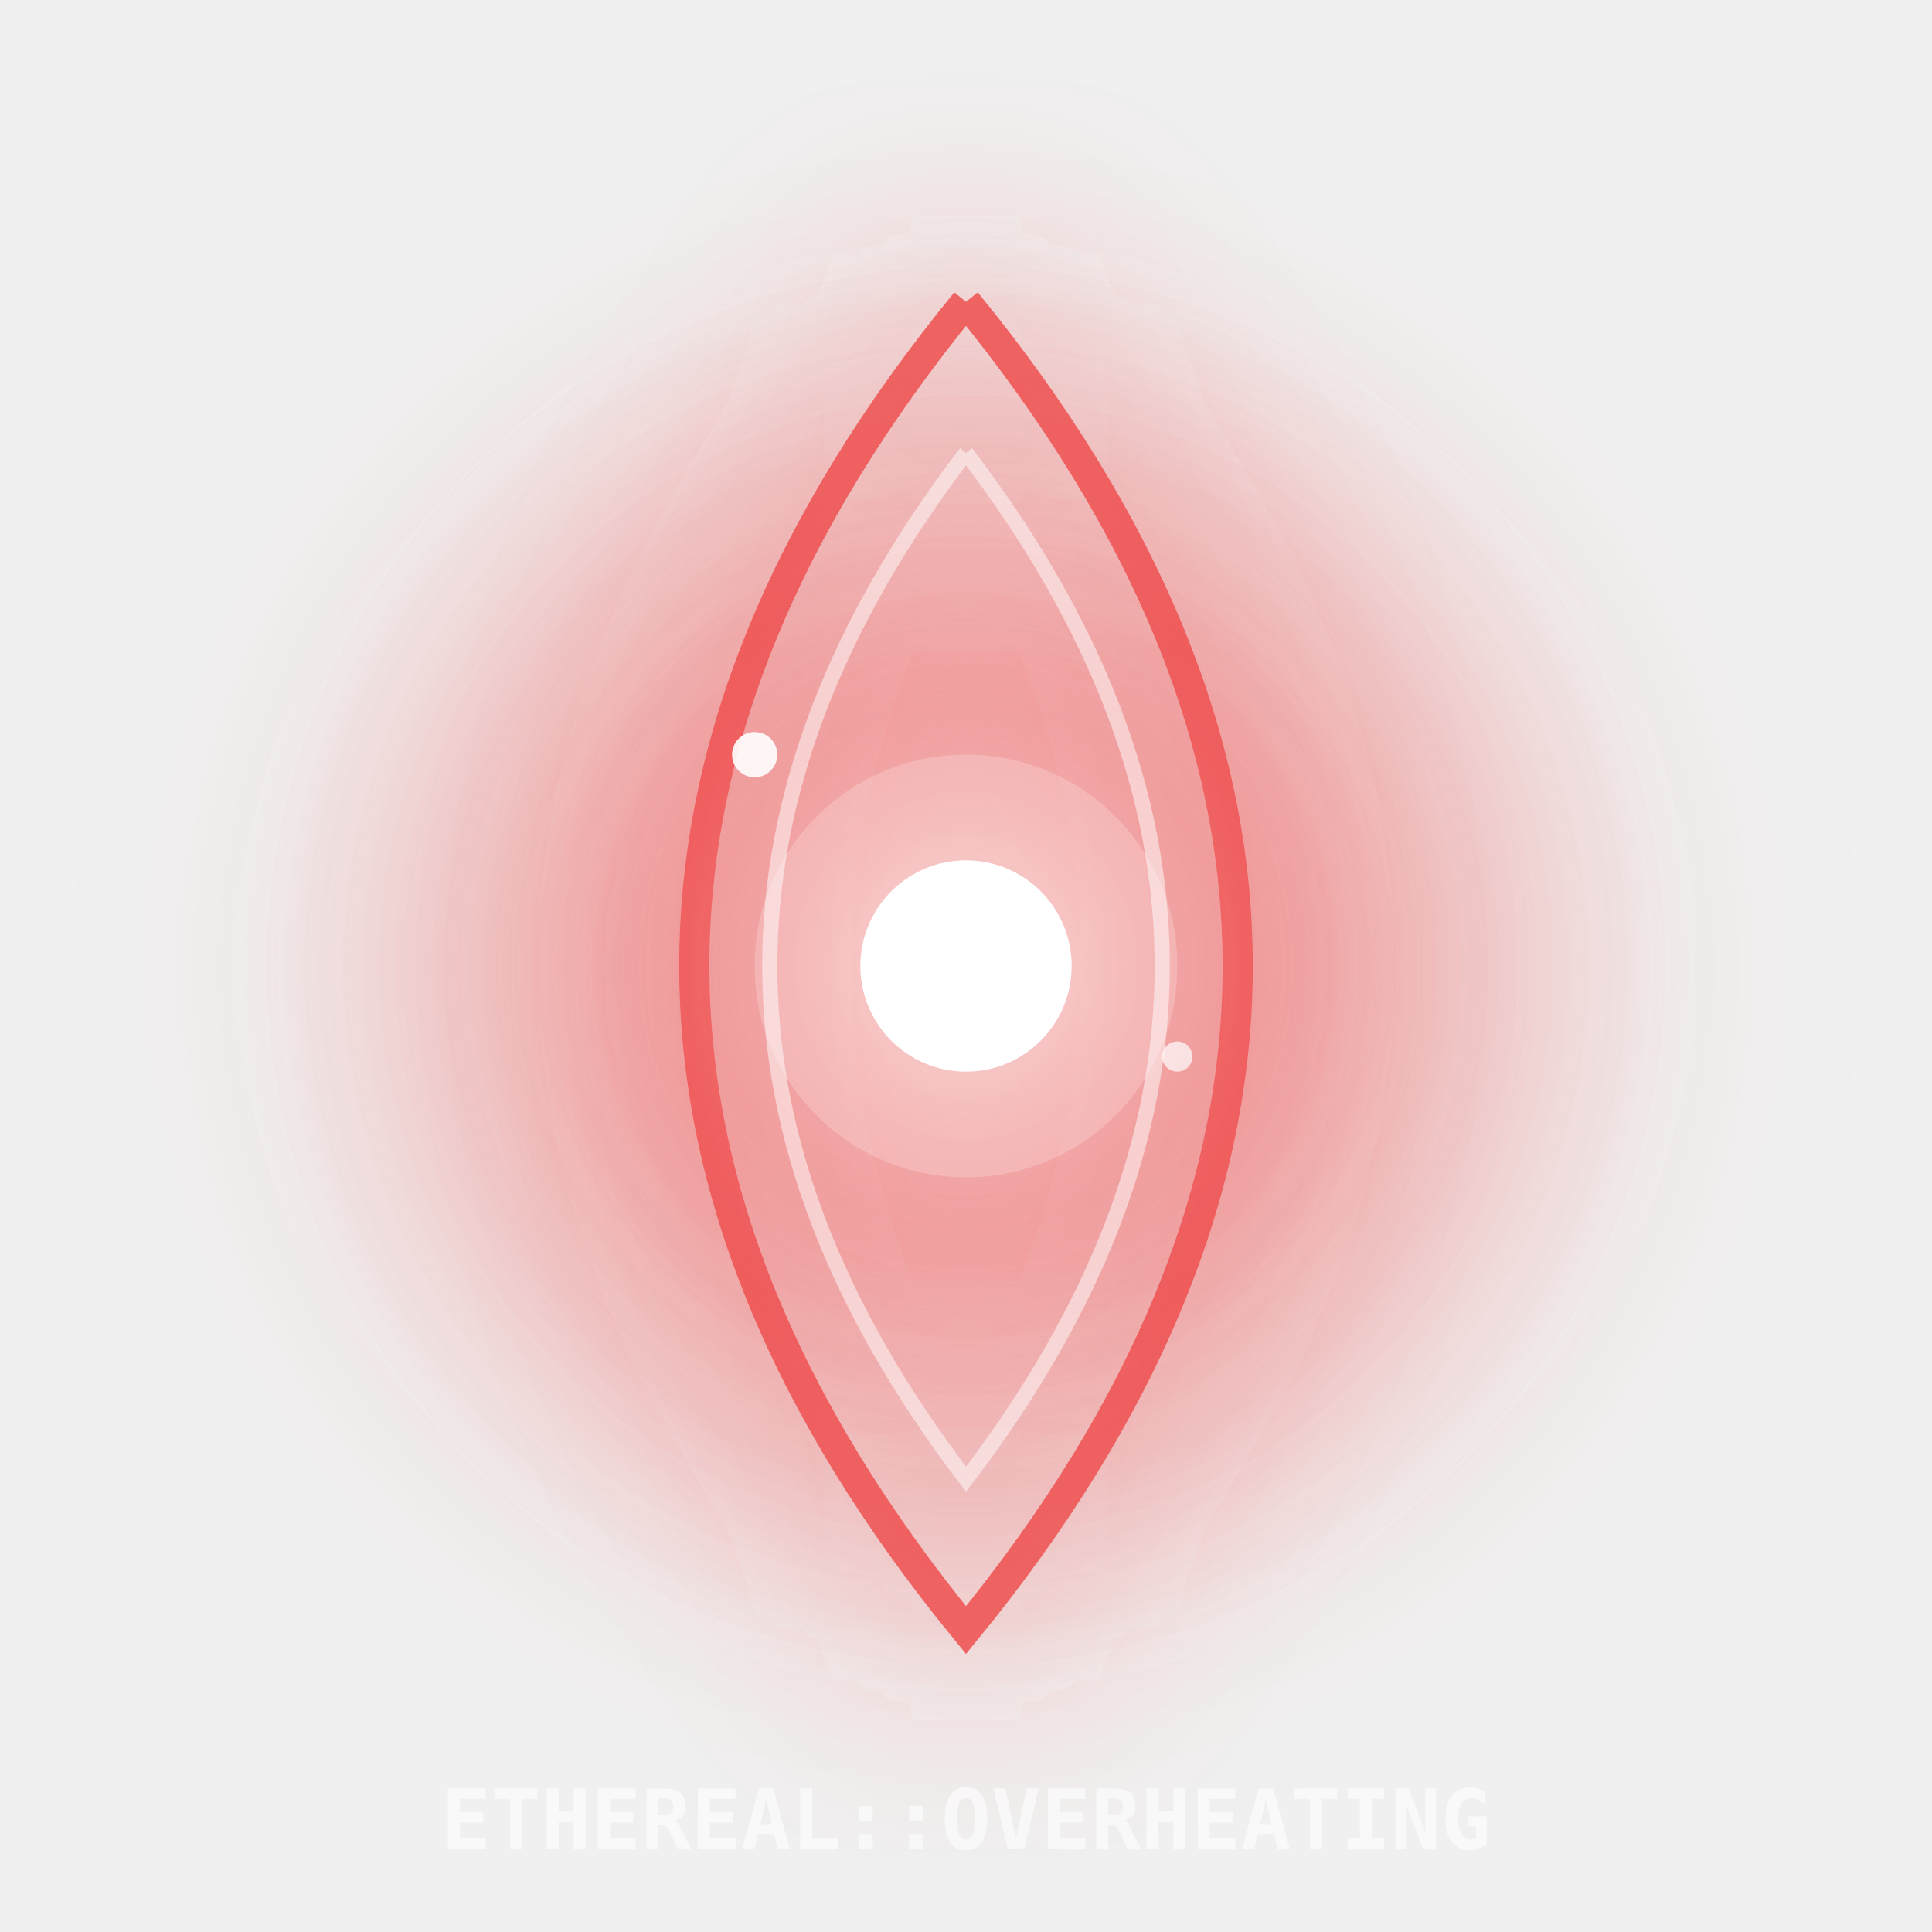
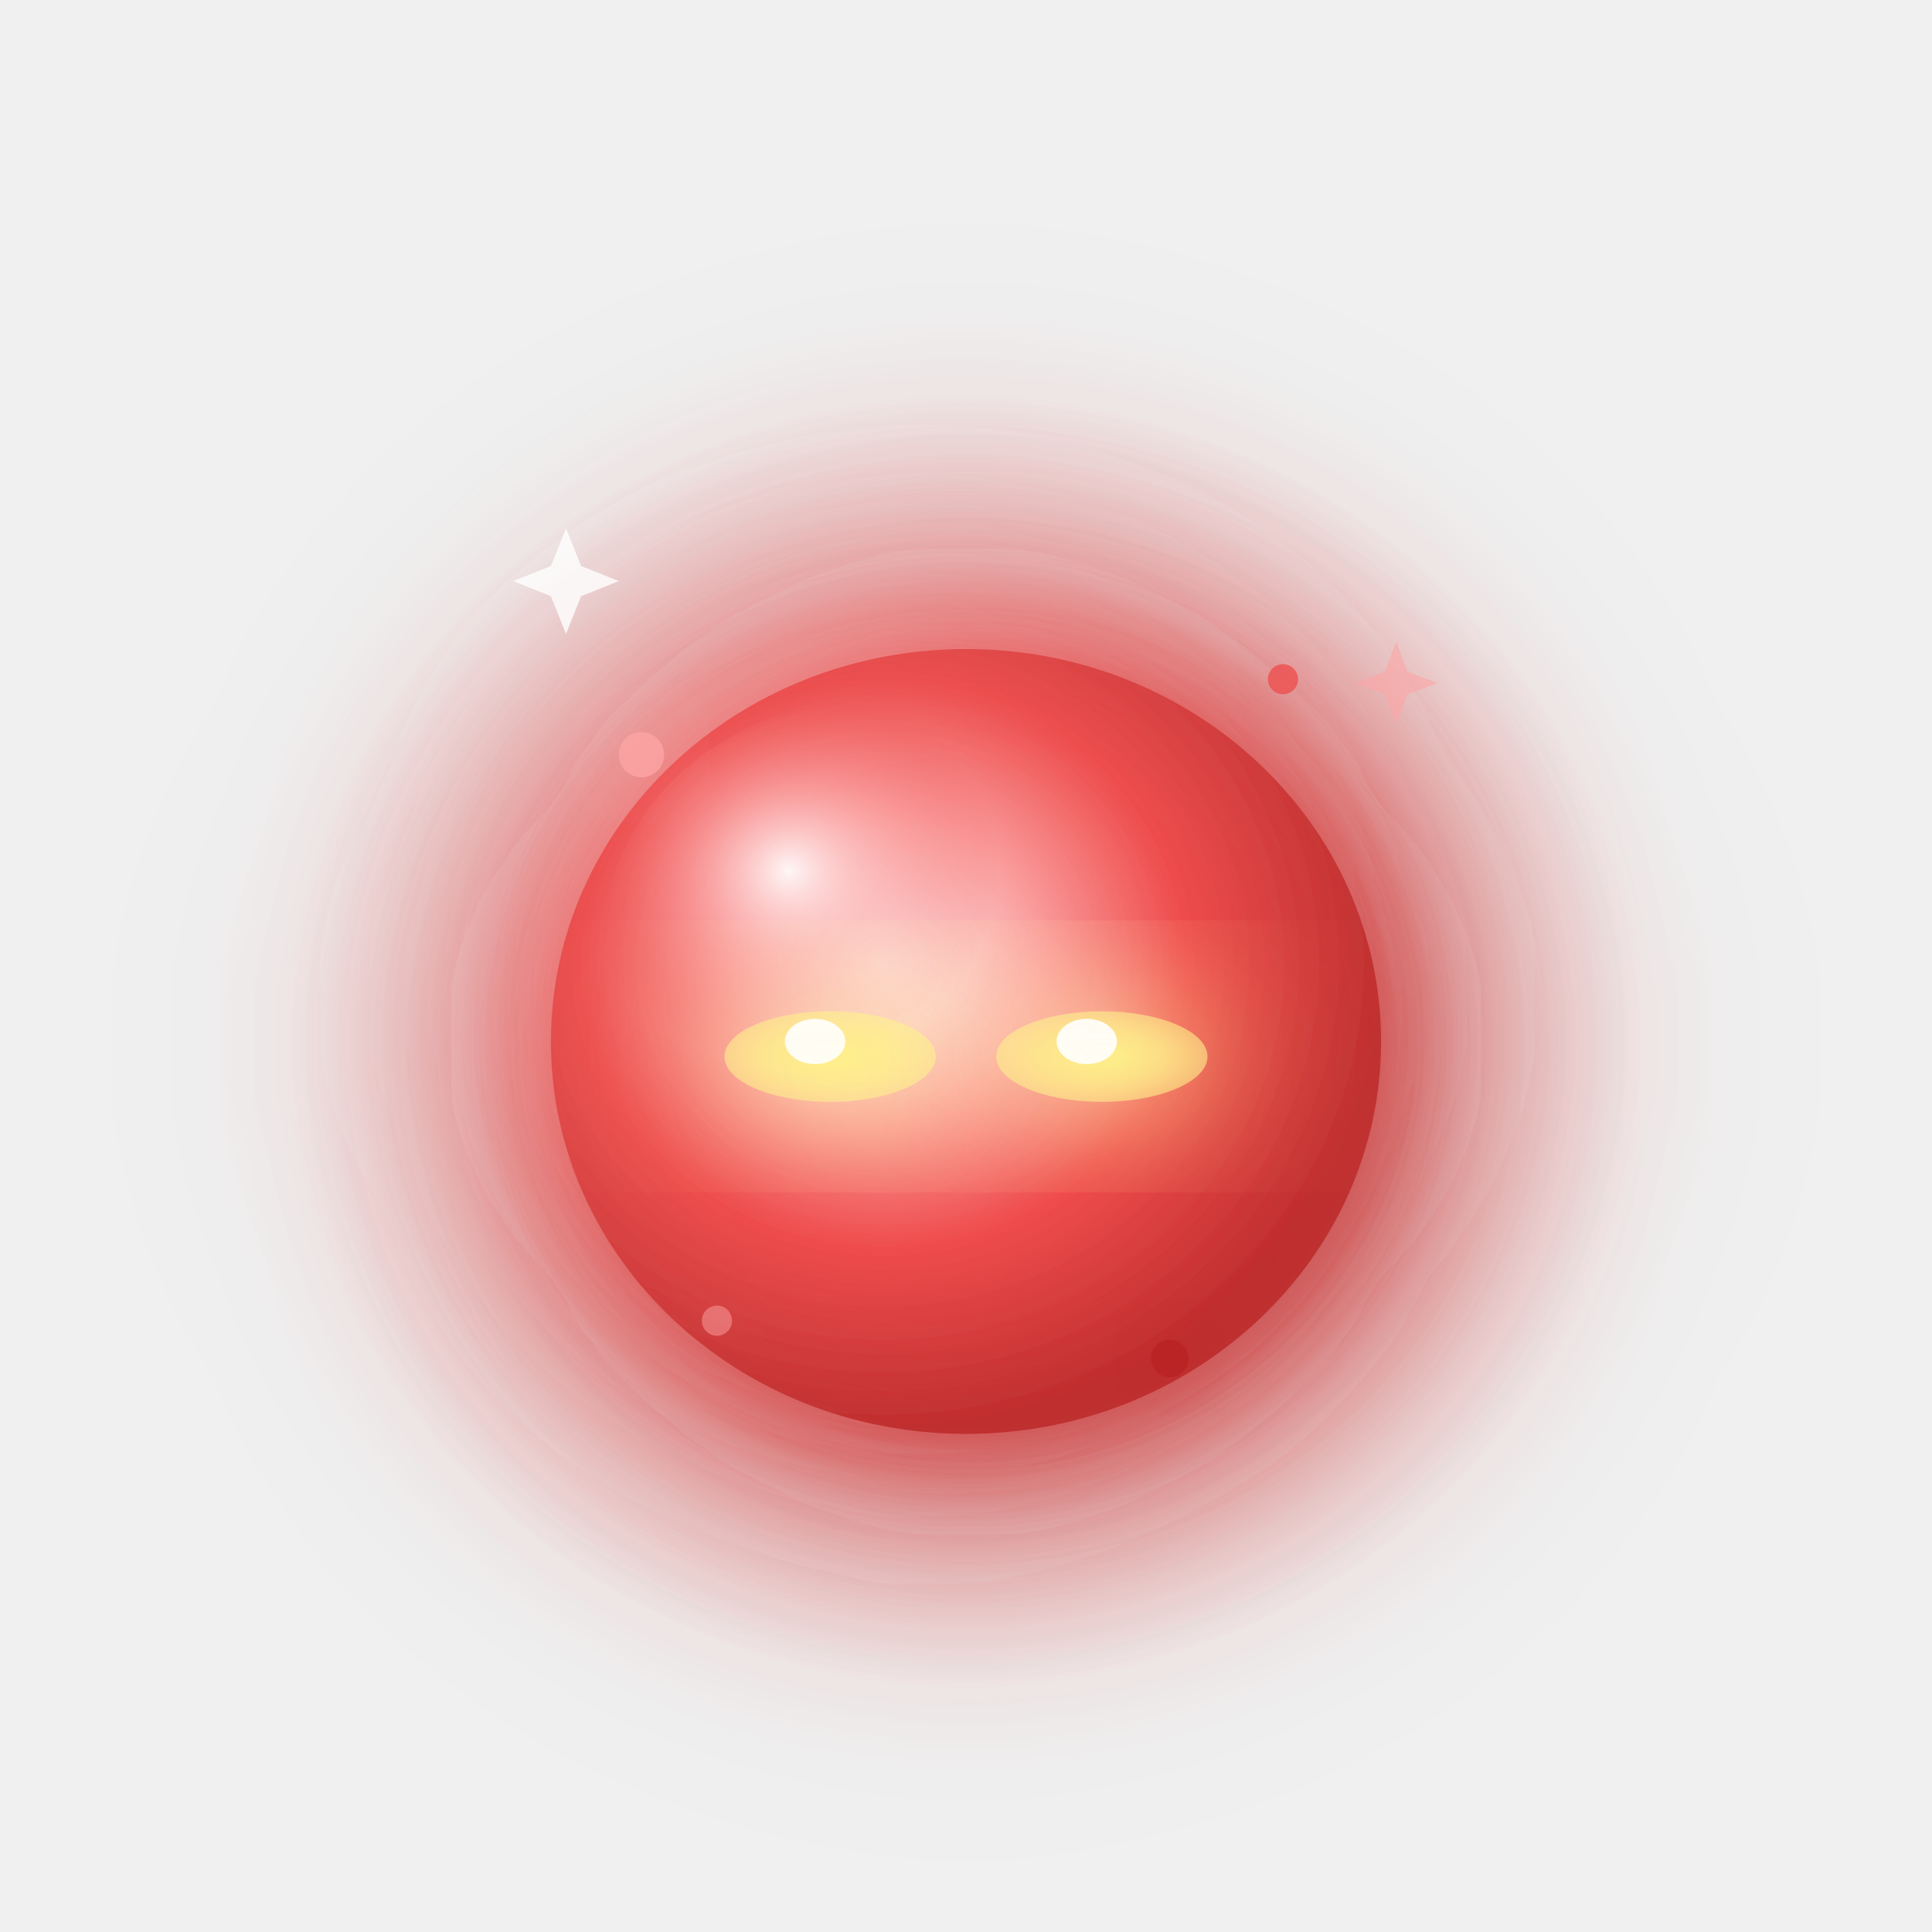
<svg xmlns="http://www.w3.org/2000/svg" width="256" height="256" viewBox="0 0 256 256">
  <defs>
-     <filter id="glow" x="-100%" y="-100%" width="300%" height="300%">
-       <feGaussianBlur stdDeviation="15" result="blur" />
-       <feComposite in="SourceGraphic" in2="blur" operator="over" />
+     <filter id="glow-overheating-4" x="-100%" y="-100%" width="300%" height="300%">
+       <feGaussianBlur stdDeviation="8" result="blur1" />
+       <feGaussianBlur stdDeviation="16" result="blur2" />
+       <feMerge>
+         <feMergeNode in="blur2" />
+         <feMergeNode in="blur1" />
+         <feMergeNode in="SourceGraphic" />
+       </feMerge>
    </filter>
-     <radialGradient id="coreGrad-overheating-4" cx="50%" cy="50%" r="50%">
-       <stop offset="0%" stop-color="#EF4444" stop-opacity="1" />
-       <stop offset="30%" stop-color="#EF4444" stop-opacity="0.7" />
-       <stop offset="60%" stop-color="#EF4444" stop-opacity="0.3" />
+     <radialGradient id="auraGrad-overheating-4" cx="50%" cy="50%" r="50%">
+       <stop offset="0%" stop-color="#FCA5A5" stop-opacity="0.6" />
+       <stop offset="40%" stop-color="#EF4444" stop-opacity="0.3" />
+       <stop offset="70%" stop-color="#B91C1C" stop-opacity="0.1" />
+       <stop offset="100%" stop-color="#B91C1C" stop-opacity="0" />
+     </radialGradient>
+     <radialGradient id="coreGrad-overheating-4" cx="40%" cy="40%" r="60%">
+       <stop offset="0%" stop-color="white" stop-opacity="0.9" />
+       <stop offset="30%" stop-color="#FCA5A5" />
+       <stop offset="60%" stop-color="#EF4444" />
+       <stop offset="100%" stop-color="#B91C1C" />
+     </radialGradient>
+     <radialGradient id="innerGlow-overheating-4" cx="35%" cy="35%" r="40%">
+       <stop offset="0%" stop-color="white" stop-opacity="0.9" />
+       <stop offset="50%" stop-color="#FCA5A5" stop-opacity="0.4" />
      <stop offset="100%" stop-color="#EF4444" stop-opacity="0" />
    </radialGradient>
+     <radialGradient id="eyeGrad-overheating-4" cx="50%" cy="50%" r="50%">
+       <stop offset="0%" stop-color="#FEF08A" />
+       <stop offset="60%" stop-color="#FEF08A" stop-opacity="0.8" />
+       <stop offset="100%" stop-color="#FEF08A" stop-opacity="0.6" />
+     </radialGradient>
  </defs>
-   <circle cx="128" cy="128" r="95" fill="url(#coreGrad-overheating-4)" opacity="0.6" filter="url(#glow)">
-     <animate attributeName="r" values="85;105;85" dur="3s" repeatCount="indefinite" />
-     <animate attributeName="opacity" values="0.4;0.7;0.4" dur="3s" repeatCount="indefinite" />
+   <ellipse cx="128" cy="138" rx="90" ry="85" fill="url(#auraGrad-overheating-4)" filter="url(#glow-overheating-4)">
+     <animate attributeName="rx" values="85;95;85" dur="3s" repeatCount="indefinite" />
+     <animate attributeName="ry" values="80;90;80" dur="3s" repeatCount="indefinite" />
+     <animate attributeName="opacity" values="0.6;0.9;0.6" dur="3s" repeatCount="indefinite" />
+   </ellipse>
+   <path fill="none" stroke="#EF4444" stroke-width="3" stroke-linecap="round" opacity="0.7" filter="url(#glow-overheating-4)">
+     <animate attributeName="d" values="M128 180 Q100 128 128 76 Q156 40 140 20;               M128 180 Q90 128 128 76 Q166 50 155 25;               M128 180 Q100 128 128 76 Q156 40 140 20" dur="4s" repeatCount="indefinite" />
+   </path>
+   <path fill="none" stroke="#FCA5A5" stroke-width="2" stroke-linecap="round" opacity="0.5" filter="url(#glow-overheating-4)">
+     <animate attributeName="d" values="M128 180 Q160 128 128 76 Q96 50 110 25;               M128 180 Q170 128 128 76 Q86 40 95 20;               M128 180 Q160 128 128 76 Q96 50 110 25" dur="4s" repeatCount="indefinite" />
+   </path>
+   <ellipse cx="128" cy="138" rx="55" ry="52" fill="url(#coreGrad-overheating-4)" opacity="0.85" filter="url(#glow-overheating-4)">
+     <animate attributeName="ry" values="52;54;52" dur="3s" repeatCount="indefinite" />
+   </ellipse>
+   <ellipse cx="115" cy="125" rx="35" ry="32" fill="url(#innerGlow-overheating-4)" />
+   <g filter="url(#glow-overheating-4)">
+     <ellipse cx="110" cy="140" rx="14" ry="6" fill="url(#eyeGrad-overheating-4)">
+       <animate attributeName="ry" values="6;8;6" dur="0.5s" repeatCount="indefinite" />
+     </ellipse>
+     <ellipse cx="108" cy="138" rx="4" ry="3" fill="white" opacity="0.9" />
+   </g>
+   <g filter="url(#glow-overheating-4)">
+     <ellipse cx="146" cy="140" rx="14" ry="6" fill="url(#eyeGrad-overheating-4)">
+       <animate attributeName="ry" values="6;8;6" dur="0.5s" repeatCount="indefinite" />
+     </ellipse>
+     <ellipse cx="144" cy="138" rx="4" ry="3" fill="white" opacity="0.9" />
+   </g>
+   <circle cx="85" cy="100" r="3" fill="#FCA5A5" opacity="0.8" filter="url(#glow-overheating-4)">
+     <animate attributeName="cy" values="100;80;100" dur="3s" repeatCount="indefinite" />
+     <animate attributeName="opacity" values="0.8;0.3;0.8" dur="3s" repeatCount="indefinite" />
  </circle>
-   <path d="M128 40 Q200 128 128 216 Q56 128 128 40" fill="none" stroke="#EF4444" stroke-width="4" stroke-opacity="0.8" filter="url(#glow)">
-     <animate attributeName="d" values="M128 40 Q200 128 128 216 Q56 128 128 40;                      M128 20 Q260 128 128 236 Q-4 128 128 20;                      M128 40 Q200 128 128 216 Q56 128 128 40" dur="4s" repeatCount="indefinite" />
+   <circle cx="170" cy="90" r="2" fill="#EF4444" opacity="0.7" filter="url(#glow-overheating-4)">
+     <animate attributeName="cy" values="90;70;90" dur="4s" repeatCount="indefinite" />
+   </circle>
+   <circle cx="155" cy="180" r="2.5" fill="#B91C1C" opacity="0.6" filter="url(#glow-overheating-4)">
+     <animate attributeName="cy" values="180;160;180" dur="3.5s" repeatCount="indefinite" />
+   </circle>
+   <circle cx="95" cy="175" r="2" fill="#FCA5A5" opacity="0.5" filter="url(#glow-overheating-4)">
+     <animate attributeName="cy" values="175;155;175" dur="2.5s" repeatCount="indefinite" />
+   </circle>
+   <path d="M75 70 l2 5 l5 2 l-5 2 l-2 5 l-2 -5 l-5 -2 l5 -2 z" fill="white" opacity="0.8">
+     <animate attributeName="opacity" values="0.8;0.2;0.8" dur="2s" repeatCount="indefinite" />
  </path>
-   <path d="M128 60 Q180 128 128 196 Q76 128 128 60" fill="none" stroke="white" stroke-width="2" stroke-opacity="0.5" filter="url(#glow)">
-     <animate attributeName="d" values="M128 60 Q180 128 128 196 Q76 128 128 60;                      M128 40 Q220 128 128 216 Q36 128 128 40;                      M128 60 Q180 128 128 196 Q76 128 128 60" dur="6s" repeatCount="indefinite" />
+   <path d="M185 85 l1.5 4 l4 1.5 l-4 1.5 l-1.5 4 l-1.5 -4 l-4 -1.5 l4 -1.5 z" fill="#FCA5A5" opacity="0.6">
+     <animate attributeName="opacity" values="0.6;0.1;0.6" dur="2.5s" repeatCount="indefinite" />
  </path>
-   <g filter="url(#glow)">
-     <circle cx="128" cy="128" r="28" fill="white" opacity="0.2" />
-     <circle cx="128" cy="128" r="14" fill="white" opacity="1">
-       <animate attributeName="opacity" values="0.7;1;0.7" dur="1s" repeatCount="indefinite" />
-       <animate attributeName="r" values="12;16;12" dur="1s" repeatCount="indefinite" />
-     </circle>
-   </g>
-   <circle cx="100" cy="100" r="3" fill="white" opacity="0.9">
-     <animate attributeName="cy" values="100;70;100" dur="2s" repeatCount="indefinite" />
-   </circle>
-   <circle cx="156" cy="140" r="2" fill="white" opacity="0.7">
-     <animate attributeName="cy" values="140;170;140" dur="3s" repeatCount="indefinite" />
-   </circle>
-   <text x="128" y="245" text-anchor="middle" fill="white" font-family="monospace" font-size="11" font-weight="bold" opacity="0.6">
-     ETHEREAL::OVERHEATING
-   </text>
</svg>
